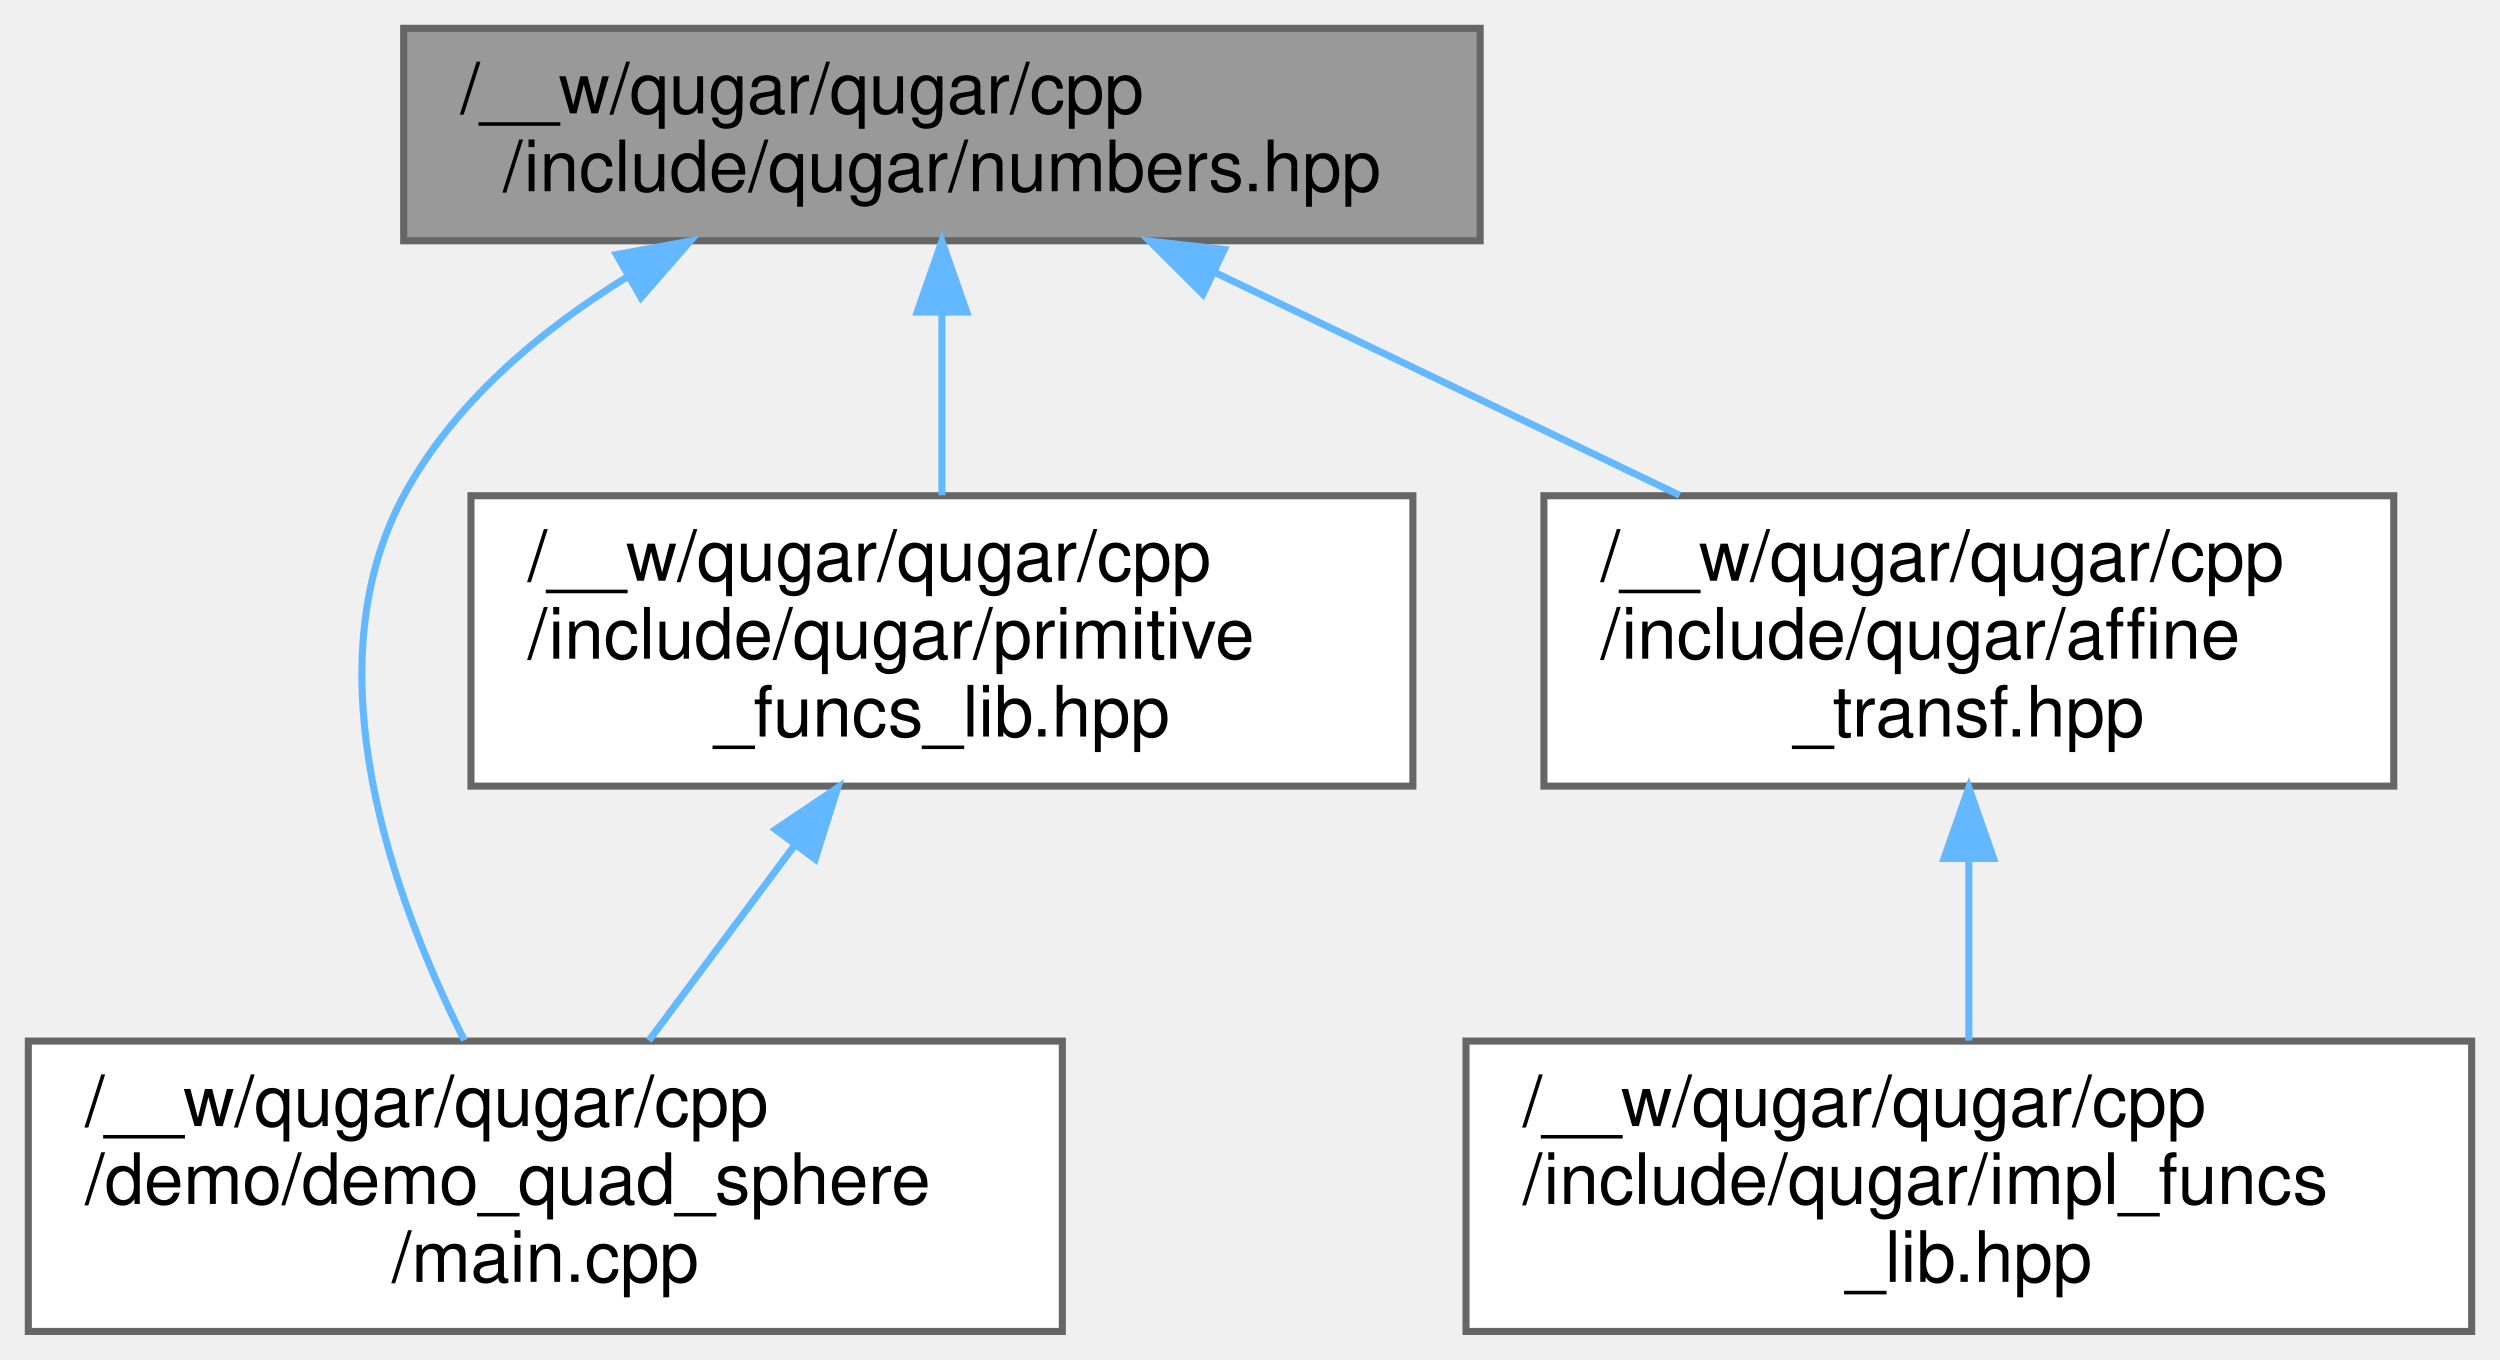
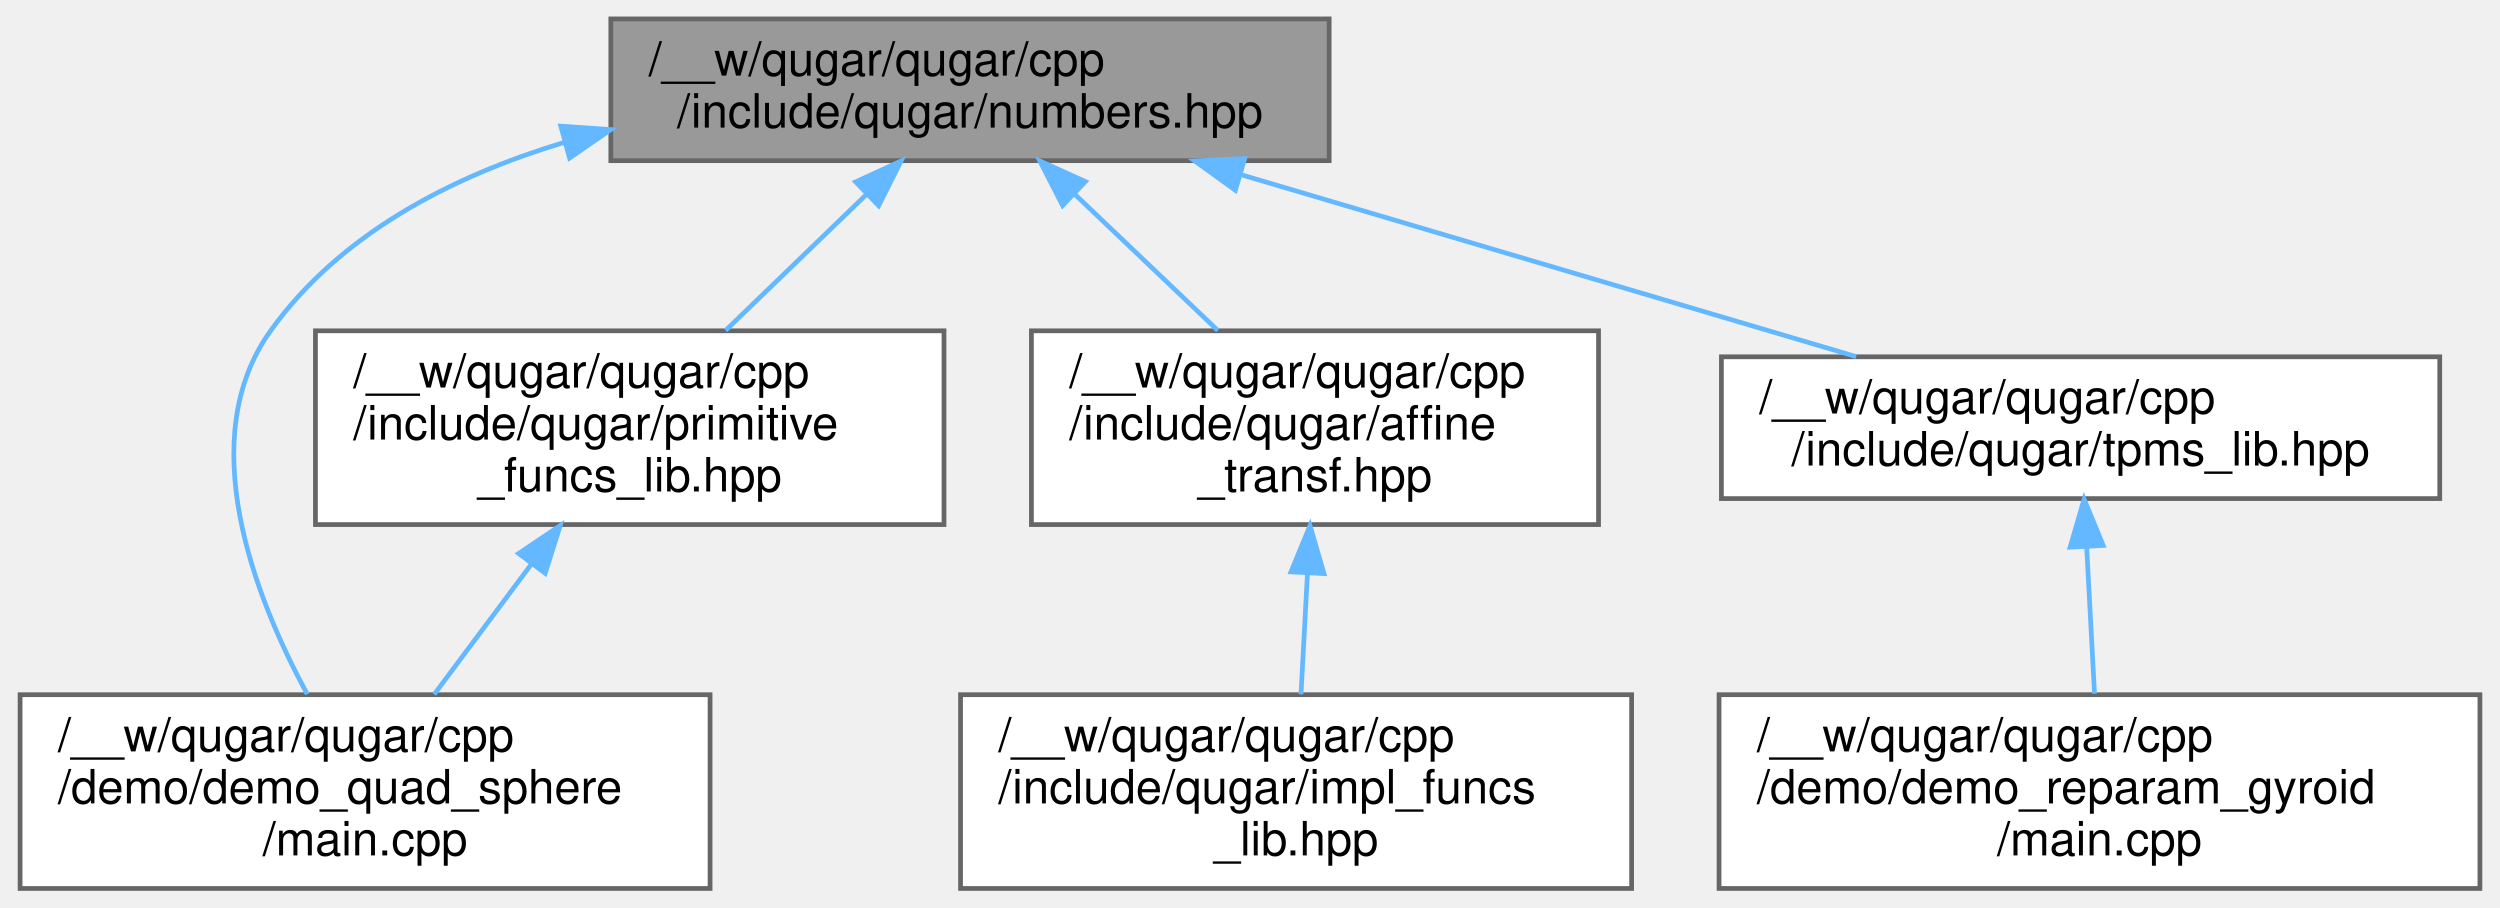
- <svg xmlns="http://www.w3.org/2000/svg" xmlns:xlink="http://www.w3.org/1999/xlink" width="353pt" height="192pt" viewBox="0.00 0.00 353.00 192.00">
+ <svg xmlns="http://www.w3.org/2000/svg" xmlns:xlink="http://www.w3.org/1999/xlink" width="529pt" height="192pt" viewBox="0.00 0.00 528.50 192.00">
  <g id="graph0" class="graph" transform="scale(1 1) rotate(0) translate(4 188)">
    <g id="Node000001" class="node">
      <g id="a_Node000001">
        <a xlink:title="Declaration of constant values.">
-           <polygon fill="#999999" stroke="#666666" points="205,-184 53,-184 53,-154 205,-154 205,-184" />
-           <text text-anchor="start" x="61" y="-172" font-family="Helvetica,sans-Serif" font-size="10.00">/__w/qugar/qugar/cpp</text>
-           <text text-anchor="middle" x="129" y="-161" font-family="Helvetica,sans-Serif" font-size="10.00">/include/qugar/numbers.hpp</text>
+           <polygon fill="#999999" stroke="#666666" points="277,-184 125,-184 125,-154 277,-154 277,-184" />
+           <text text-anchor="start" x="133" y="-172" font-family="Helvetica,sans-Serif" font-size="10.00">/__w/qugar/qugar/cpp</text>
+           <text text-anchor="middle" x="201" y="-161" font-family="Helvetica,sans-Serif" font-size="10.00">/include/qugar/numbers.hpp</text>
        </a>
      </g>
    </g>
    <g id="Node000002" class="node">
      <g id="a_Node000002">
        <a xlink:href="../../d0/d6f/demo__quad__sphere_2main_8cpp.html" target="_top" xlink:title=" ">
          <polygon fill="white" stroke="#666666" points="146,-41 0,-41 0,0 146,0 146,-41" />
          <text text-anchor="start" x="8" y="-29" font-family="Helvetica,sans-Serif" font-size="10.00">/__w/qugar/qugar/cpp</text>
          <text text-anchor="start" x="8" y="-18" font-family="Helvetica,sans-Serif" font-size="10.00">/demo/demo_quad_sphere</text>
          <text text-anchor="middle" x="73" y="-7" font-family="Helvetica,sans-Serif" font-size="10.00">/main.cpp</text>
        </a>
      </g>
    </g>
    <g id="edge1_Node000001_Node000002" class="edge">
      <g id="a_edge1_Node000001_Node000002">
        <a xlink:title=" ">
-           <path fill="none" stroke="#63b8ff" d="M84.42,-148.81C71.99,-141.14 60,-130.98 53,-118 39.85,-93.6 51.35,-61.44 61.57,-41.11" />
-           <polygon fill="#63b8ff" stroke="#63b8ff" points="83.05,-152.06 93.47,-153.96 86.51,-145.98 83.05,-152.06" />
+           <path fill="none" stroke="#63b8ff" d="M115.08,-157.86C91.12,-150.62 67.66,-138.43 53,-118 36.64,-95.2 49.45,-62.01 60.77,-41.1" />
+           <polygon fill="#63b8ff" stroke="#63b8ff" points="114.42,-161.31 124.99,-160.58 116.27,-154.56 114.42,-161.31" />
        </a>
      </g>
    </g>
    <g id="Node000003" class="node">
      <g id="a_Node000003">
        <a xlink:href="../../d6/d17/affine__transf_8hpp.html" target="_top" xlink:title="Declaration of affine transformation class.">
          <polygon fill="white" stroke="#666666" points="334,-118 214,-118 214,-77 334,-77 334,-118" />
          <text text-anchor="start" x="222" y="-106" font-family="Helvetica,sans-Serif" font-size="10.00">/__w/qugar/qugar/cpp</text>
          <text text-anchor="start" x="222" y="-95" font-family="Helvetica,sans-Serif" font-size="10.00">/include/qugar/affine</text>
          <text text-anchor="middle" x="274" y="-84" font-family="Helvetica,sans-Serif" font-size="10.00">_transf.hpp</text>
        </a>
      </g>
    </g>
    <g id="edge2_Node000001_Node000003" class="edge">
      <g id="a_edge2_Node000001_Node000003">
        <a xlink:title=" ">
-           <path fill="none" stroke="#63b8ff" d="M167.58,-149.51C187.82,-139.81 212.6,-127.93 233.16,-118.07" />
-           <polygon fill="#63b8ff" stroke="#63b8ff" points="165.85,-146.46 158.34,-153.94 168.87,-152.77 165.85,-146.46" />
+           <path fill="none" stroke="#63b8ff" d="M223.1,-146.96C232.74,-137.78 243.98,-127.08 253.44,-118.07" />
+           <polygon fill="#63b8ff" stroke="#63b8ff" points="220.6,-144.51 215.77,-153.94 225.43,-149.58 220.6,-144.51" />
        </a>
      </g>
    </g>
    <g id="Node000005" class="node">
      <g id="a_Node000005">
        <a xlink:href="../../d7/d6f/primitive__funcs__lib_8hpp.html" target="_top" xlink:title="Declaration of a primitive implicit functions ready to be consumed by Algoim.">
          <polygon fill="white" stroke="#666666" points="195.5,-118 62.5,-118 62.5,-77 195.5,-77 195.5,-118" />
          <text text-anchor="start" x="70.5" y="-106" font-family="Helvetica,sans-Serif" font-size="10.00">/__w/qugar/qugar/cpp</text>
          <text text-anchor="start" x="70.5" y="-95" font-family="Helvetica,sans-Serif" font-size="10.00">/include/qugar/primitive</text>
          <text text-anchor="middle" x="129" y="-84" font-family="Helvetica,sans-Serif" font-size="10.00">_funcs_lib.hpp</text>
        </a>
      </g>
    </g>
    <g id="edge4_Node000001_Node000005" class="edge">
      <g id="a_edge4_Node000001_Node000005">
        <a xlink:title=" ">
-           <path fill="none" stroke="#63b8ff" d="M129,-143.91C129,-135.47 129,-126.1 129,-118.07" />
-           <polygon fill="#63b8ff" stroke="#63b8ff" points="125.5,-143.94 129,-153.94 132.5,-143.94 125.5,-143.94" />
+           <path fill="none" stroke="#63b8ff" d="M179.2,-146.96C169.69,-137.78 158.61,-127.08 149.28,-118.07" />
+           <polygon fill="#63b8ff" stroke="#63b8ff" points="176.8,-149.51 186.43,-153.94 181.67,-144.47 176.8,-149.51" />
+         </a>
+       </g>
+     </g>
+     <g id="Node000006" class="node">
+       <g id="a_Node000006">
+         <a xlink:href="../../d4/d7f/tpms__lib_8hpp.html" target="_top" xlink:title="Declaration of TPMS functions to be consumed by Algoim.">
+           <polygon fill="white" stroke="#666666" points="512,-112.5 360,-112.5 360,-82.5 512,-82.5 512,-112.5" />
+           <text text-anchor="start" x="368" y="-100.5" font-family="Helvetica,sans-Serif" font-size="10.00">/__w/qugar/qugar/cpp</text>
+           <text text-anchor="middle" x="436" y="-89.5" font-family="Helvetica,sans-Serif" font-size="10.00">/include/qugar/tpms_lib.hpp</text>
+         </a>
+       </g>
+     </g>
+     <g id="edge6_Node000001_Node000006" class="edge">
+       <g id="a_edge6_Node000001_Node000006">
+         <a xlink:title=" ">
+           <path fill="none" stroke="#63b8ff" d="M258.16,-151.09C298.13,-139.28 350.87,-123.68 388.51,-112.54" />
+           <polygon fill="#63b8ff" stroke="#63b8ff" points="257.15,-147.74 248.56,-153.94 259.14,-154.46 257.15,-147.74" />
        </a>
      </g>
    </g>
    <g id="Node000004" class="node">
      <g id="a_Node000004">
        <a xlink:href="../../d5/d2a/impl__funcs__lib_8hpp.html" target="_top" xlink:title="Declaration of a few implicit functions ready to be consumed by Algoim.">
-           <polygon fill="white" stroke="#666666" points="345,-41 203,-41 203,0 345,0 345,-41" />
-           <text text-anchor="start" x="211" y="-29" font-family="Helvetica,sans-Serif" font-size="10.00">/__w/qugar/qugar/cpp</text>
-           <text text-anchor="start" x="211" y="-18" font-family="Helvetica,sans-Serif" font-size="10.00">/include/qugar/impl_funcs</text>
-           <text text-anchor="middle" x="274" y="-7" font-family="Helvetica,sans-Serif" font-size="10.00">_lib.hpp</text>
+           <polygon fill="white" stroke="#666666" points="341,-41 199,-41 199,0 341,0 341,-41" />
+           <text text-anchor="start" x="207" y="-29" font-family="Helvetica,sans-Serif" font-size="10.00">/__w/qugar/qugar/cpp</text>
+           <text text-anchor="start" x="207" y="-18" font-family="Helvetica,sans-Serif" font-size="10.00">/include/qugar/impl_funcs</text>
+           <text text-anchor="middle" x="270" y="-7" font-family="Helvetica,sans-Serif" font-size="10.00">_lib.hpp</text>
        </a>
      </g>
    </g>
    <g id="edge3_Node000003_Node000004" class="edge">
      <g id="a_edge3_Node000003_Node000004">
        <a xlink:title=" ">
-           <path fill="none" stroke="#63b8ff" d="M274,-66.69C274,-58.08 274,-48.9 274,-41.07" />
-           <polygon fill="#63b8ff" stroke="#63b8ff" points="270.5,-66.79 274,-76.79 277.5,-66.79 270.5,-66.79" />
+           <path fill="none" stroke="#63b8ff" d="M272.41,-66.69C271.95,-58.08 271.46,-48.9 271.04,-41.07" />
+           <polygon fill="#63b8ff" stroke="#63b8ff" points="268.92,-67 272.95,-76.79 275.91,-66.62 268.92,-67" />
        </a>
      </g>
    </g>
    <g id="edge5_Node000005_Node000002" class="edge">
      <g id="a_edge5_Node000005_Node000002">
        <a xlink:title=" ">
          <path fill="none" stroke="#63b8ff" d="M108.22,-68.67C101.37,-59.5 93.9,-49.5 87.62,-41.07" />
          <polygon fill="#63b8ff" stroke="#63b8ff" points="105.5,-70.88 114.29,-76.79 111.11,-66.69 105.5,-70.88" />
        </a>
      </g>
    </g>
+     <g id="Node000007" class="node">
+       <g id="a_Node000007">
+         <a xlink:href="../../d2/d66/demo__reparam__gyroid_2main_8cpp.html" target="_top" xlink:title=" ">
+           <polygon fill="white" stroke="#666666" points="520.5,-41 359.5,-41 359.5,0 520.5,0 520.5,-41" />
+           <text text-anchor="start" x="367.5" y="-29" font-family="Helvetica,sans-Serif" font-size="10.00">/__w/qugar/qugar/cpp</text>
+           <text text-anchor="start" x="367.5" y="-18" font-family="Helvetica,sans-Serif" font-size="10.00">/demo/demo_reparam_gyroid</text>
+           <text text-anchor="middle" x="440" y="-7" font-family="Helvetica,sans-Serif" font-size="10.00">/main.cpp</text>
+         </a>
+       </g>
+     </g>
+     <g id="edge7_Node000006_Node000007" class="edge">
+       <g id="a_edge7_Node000006_Node000007">
+         <a xlink:title=" ">
+           <path fill="none" stroke="#63b8ff" d="M437.29,-72.23C437.83,-62.2 438.44,-50.71 438.95,-41.2" />
+           <polygon fill="#63b8ff" stroke="#63b8ff" points="433.79,-72.22 436.75,-82.39 440.78,-72.59 433.79,-72.22" />
+         </a>
+       </g>
+     </g>
  </g>
</svg>
